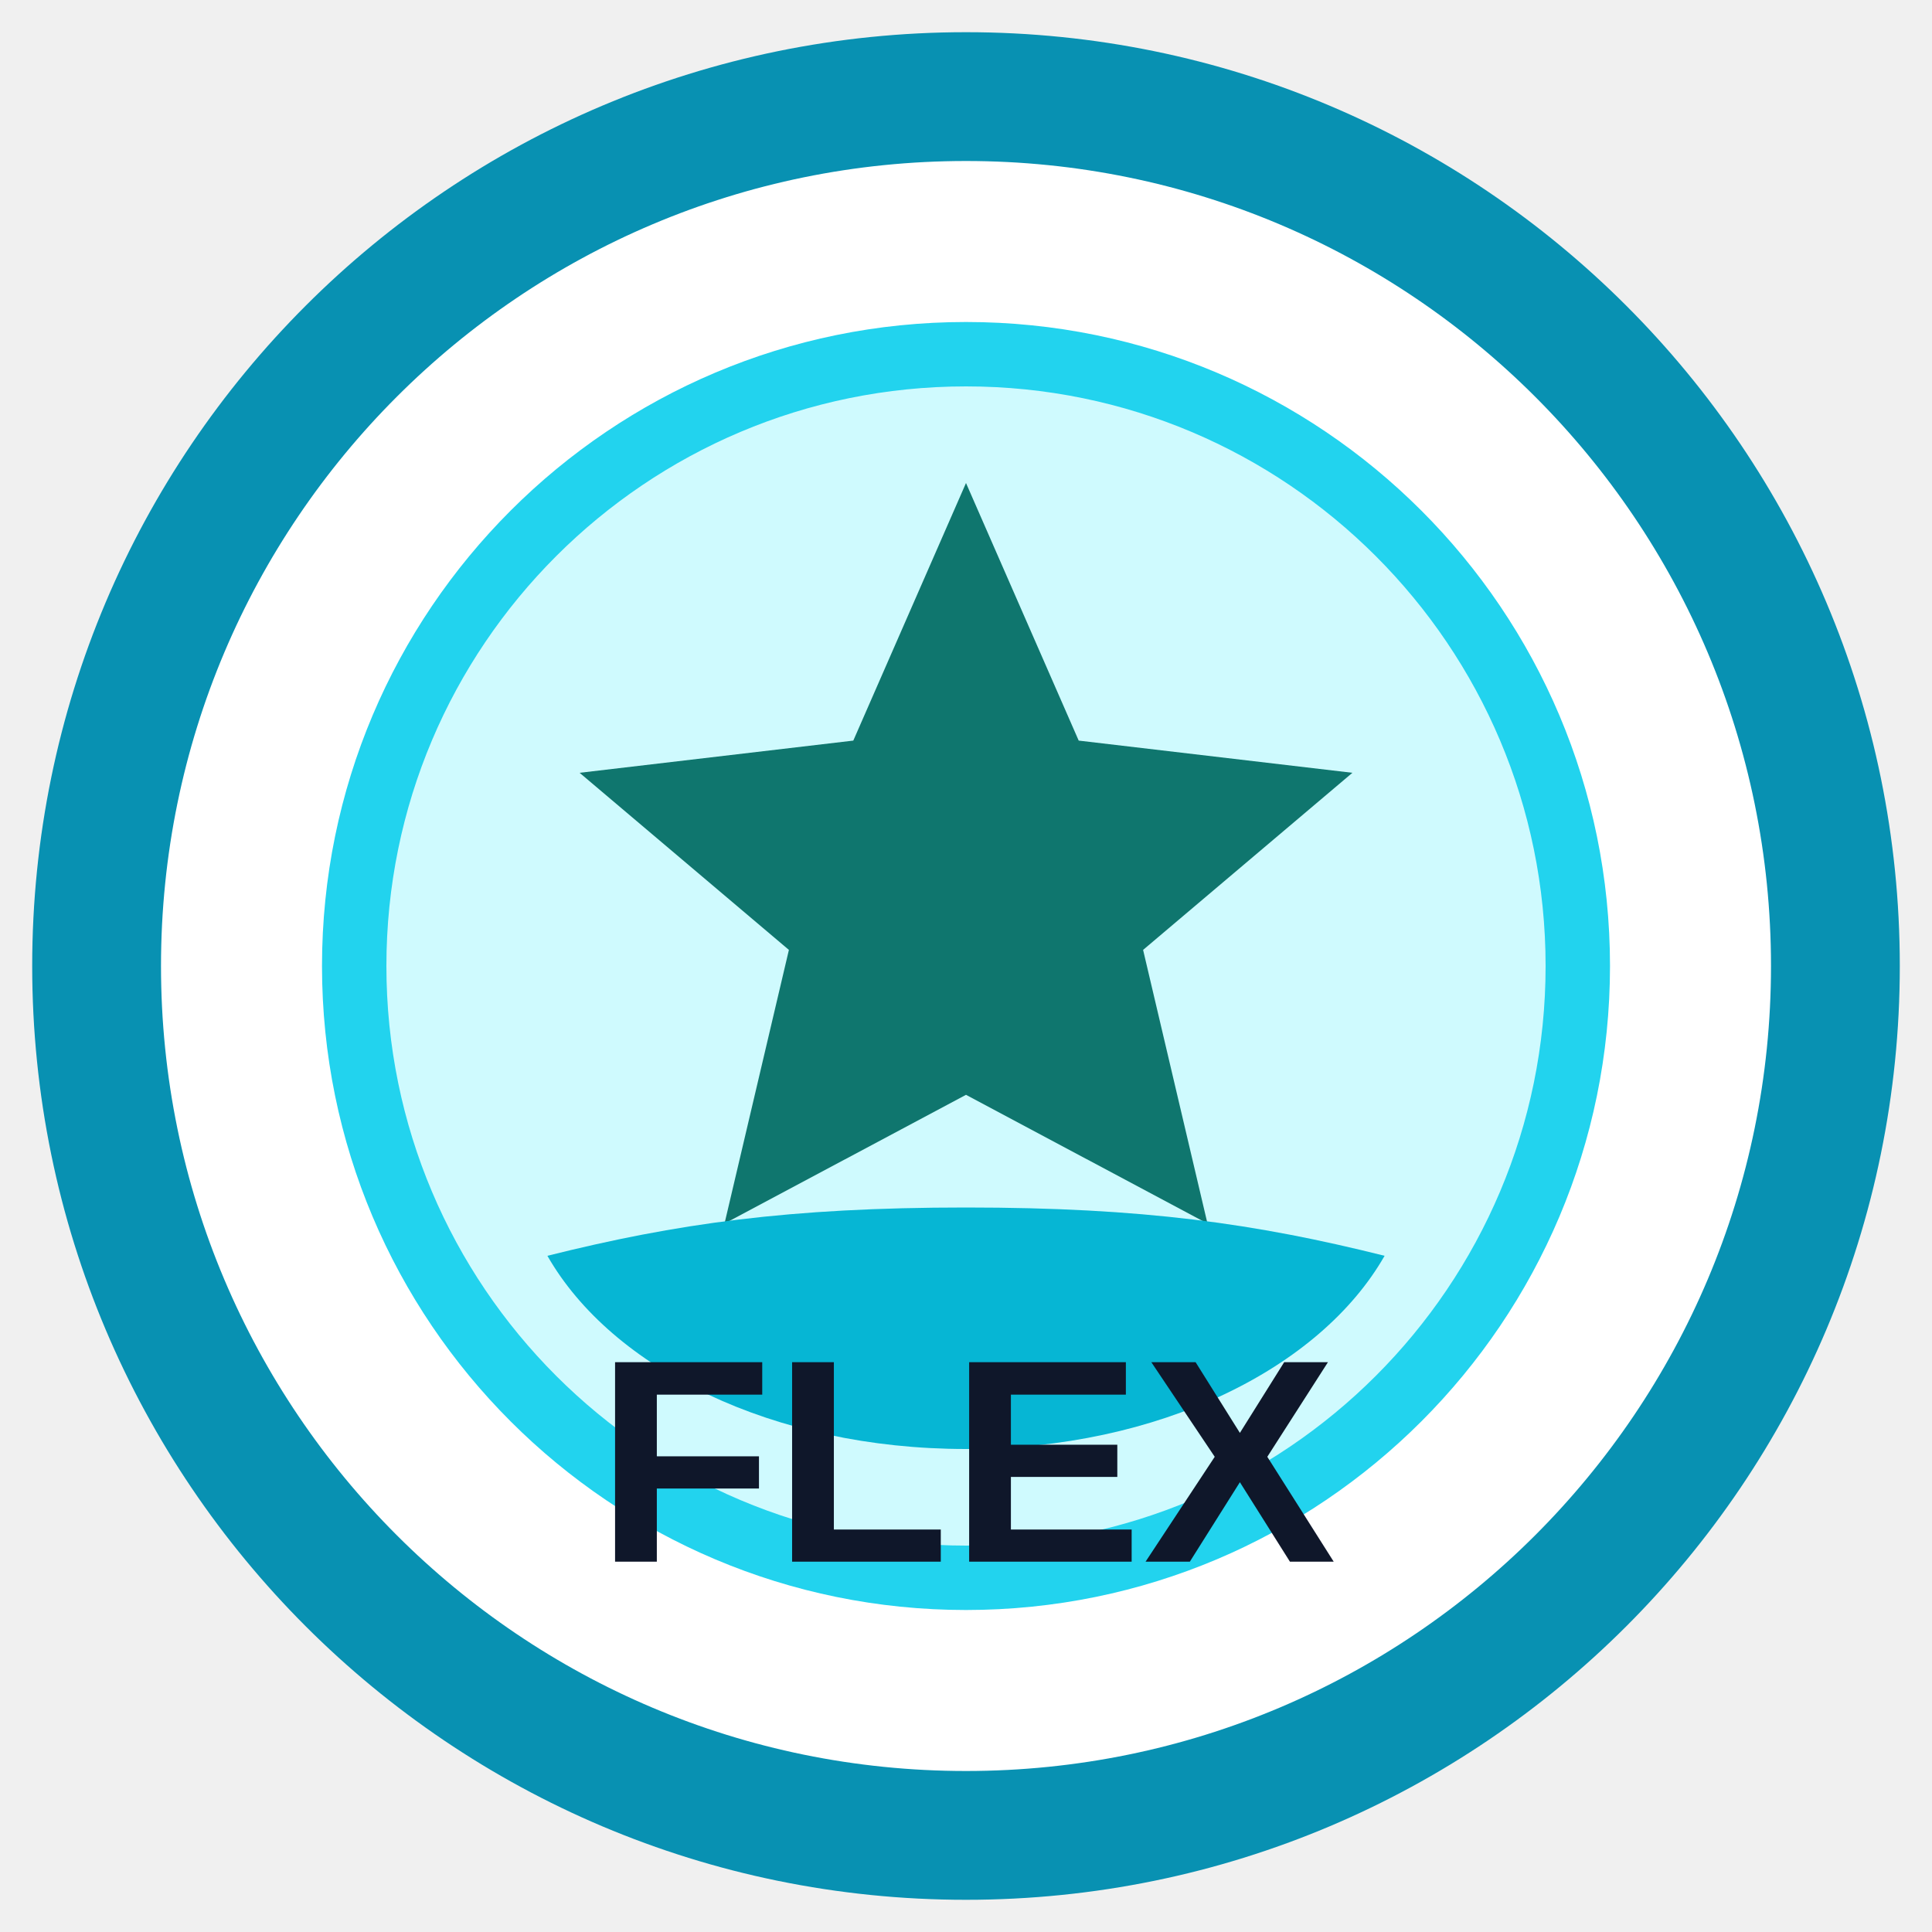
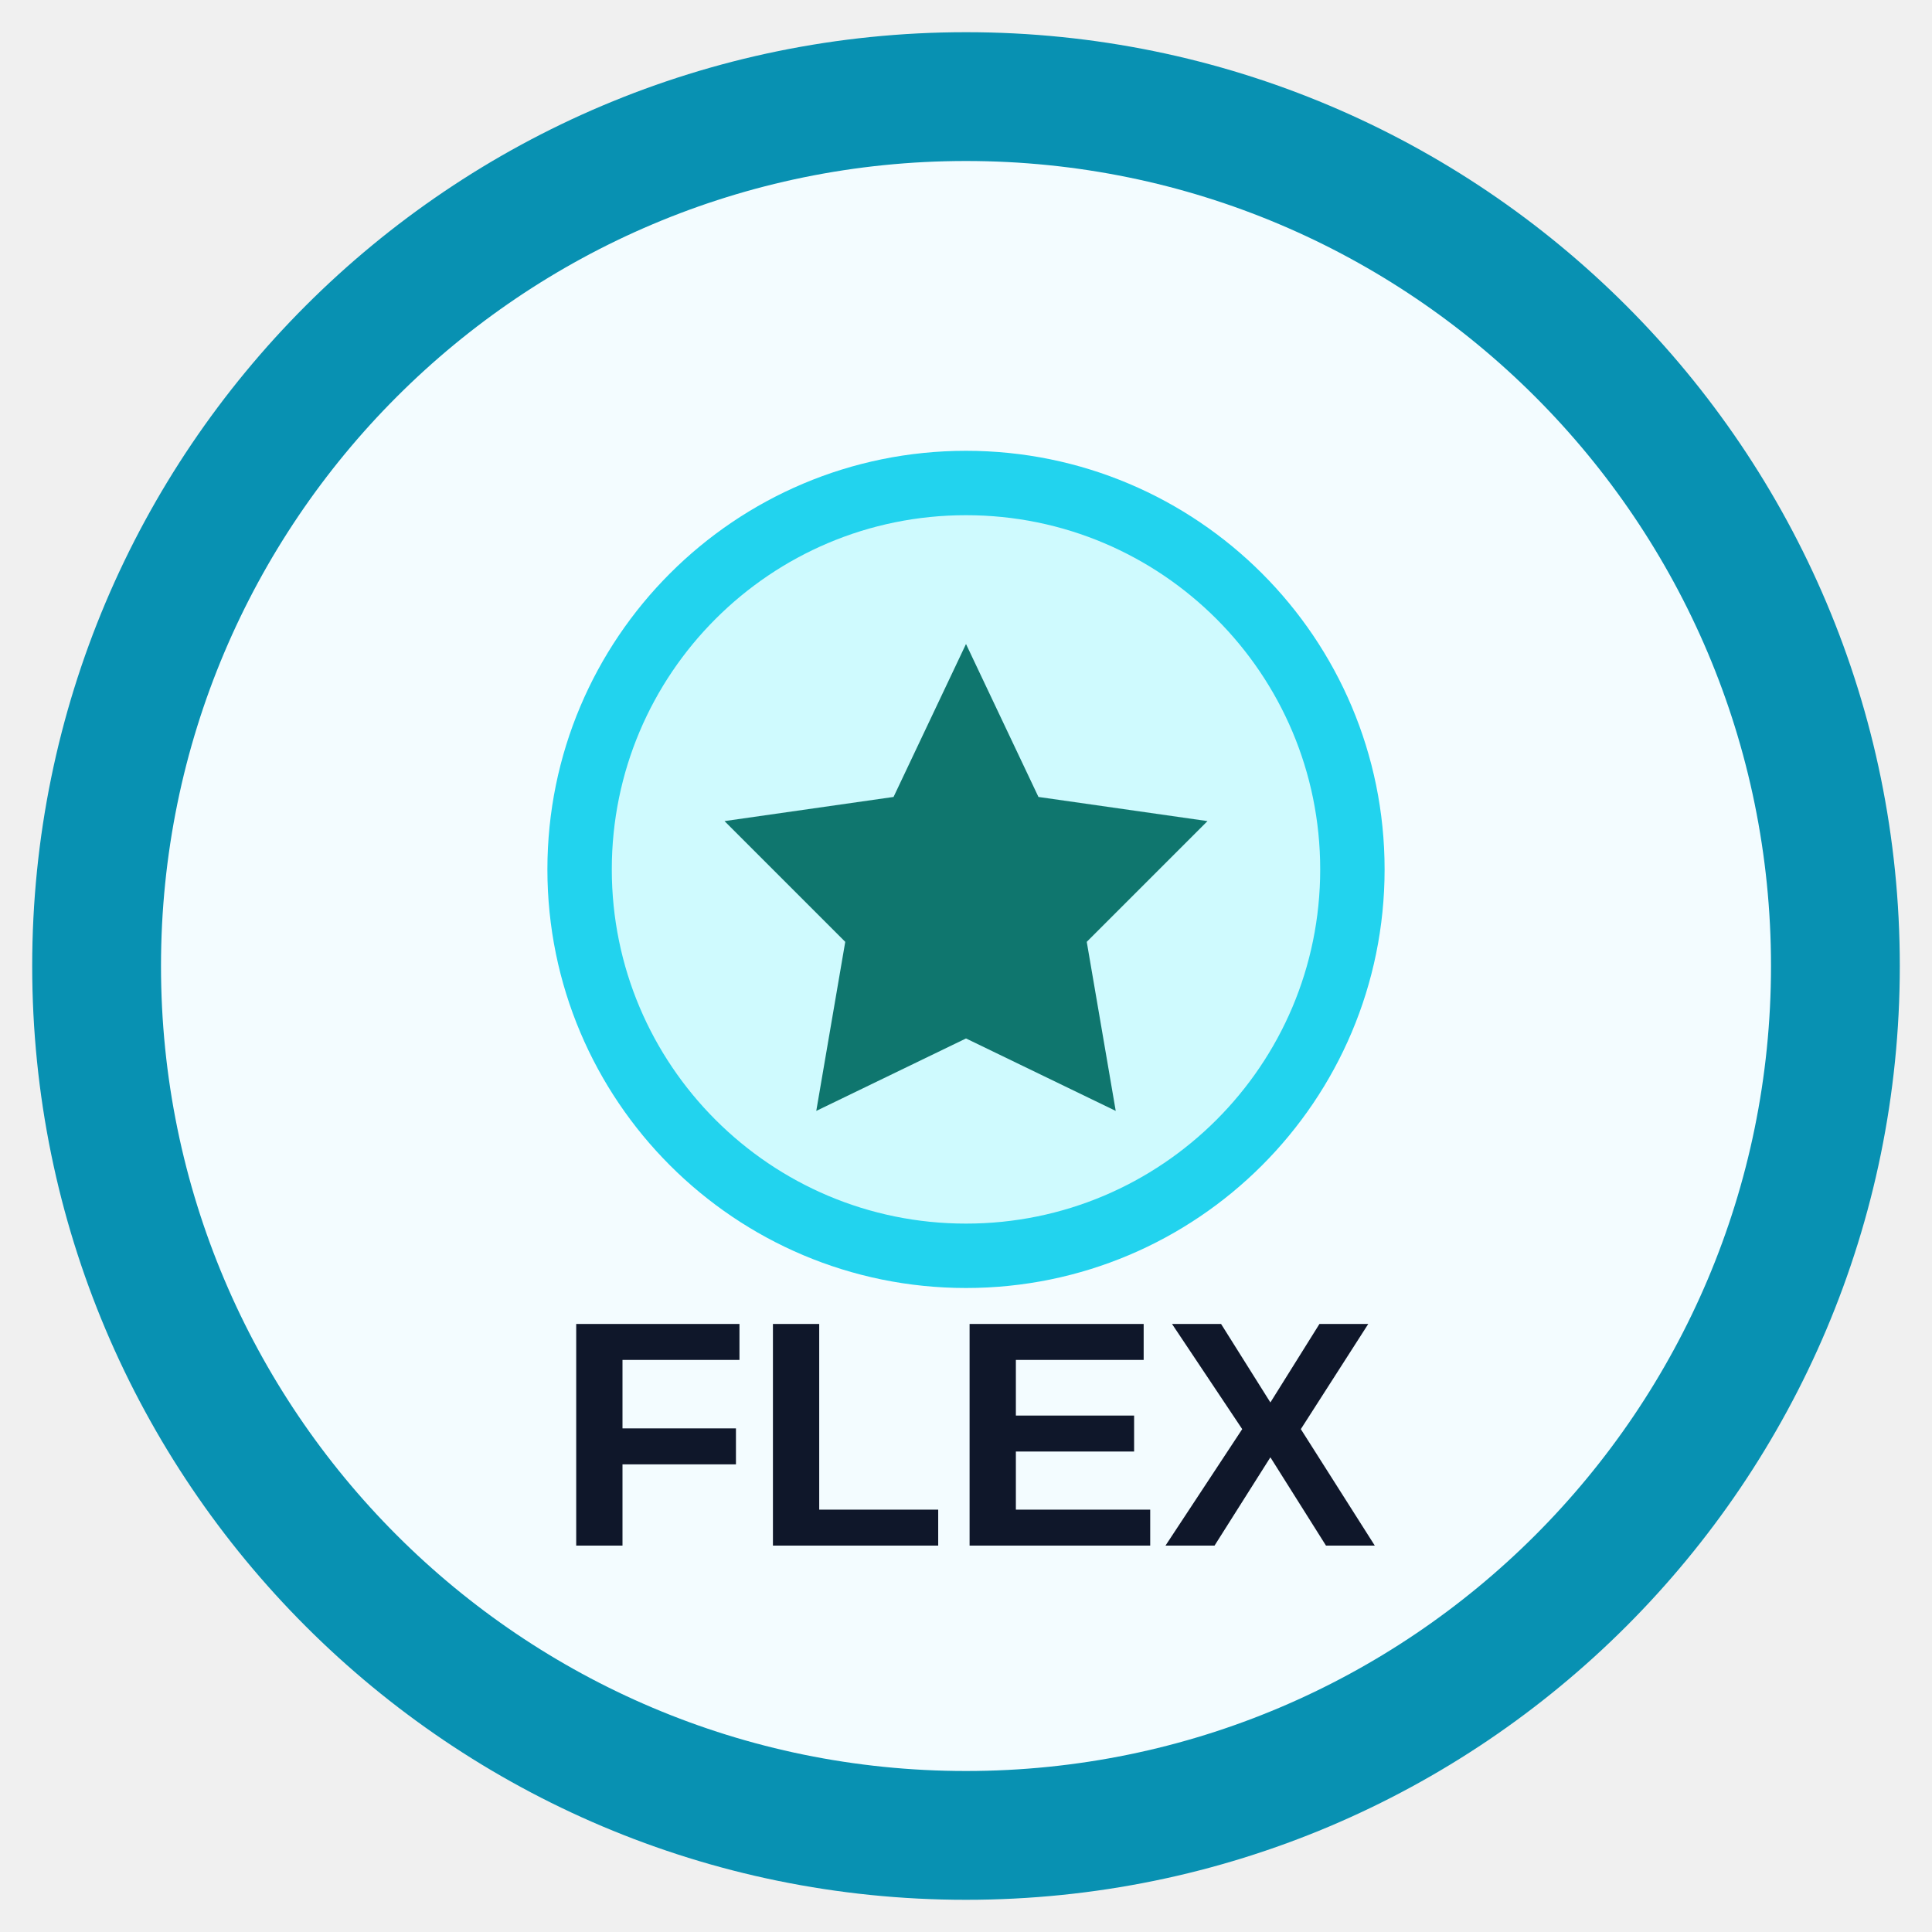
<svg xmlns="http://www.w3.org/2000/svg" viewBox="0 0 120 120" fill="none">
-   <circle cx="60" cy="60" r="54" fill="#fff" stroke="#0891b2" stroke-width="8" />
-   <circle cx="60" cy="60" r="38" fill="#cffafe" stroke="#22d3ee" stroke-width="4" />
-   <path d="M60 30l7 16 17 2-13 11 4 17-15-8-15 8 4-17-13-11 17-2 7-16z" fill="#0f766e" />
-   <path d="M34 78c8-2 15-3 26-3s18 1 26 3c-4 7-14 12-26 12s-22-5-26-12z" fill="#06b6d4" />
-   <text x="60" y="97" text-anchor="middle" font-family="Arial, sans-serif" font-size="18" font-weight="700" fill="#0f172a">FLEX</text>
+   <circle cx="60" cy="60" r="54" fill="#F3FCFF" stroke="#0891B2" stroke-width="8" />
+   <circle cx="60" cy="54" r="24" fill="#CFFAFE" stroke="#22D3EE" stroke-width="4" />
+   <path d="M60 40l4.5 9.5 10.5 1.5-7.5 7.5 1.8 10.5L60 64.5 50.7 69l1.8-10.5L45 51l10.5-1.5L60 40z" fill="#0F766E" />
+   <text x="60" y="96" text-anchor="middle" font-family="Arial, sans-serif" font-size="20" font-weight="800" fill="#0F172A">FLEX</text>
</svg>
